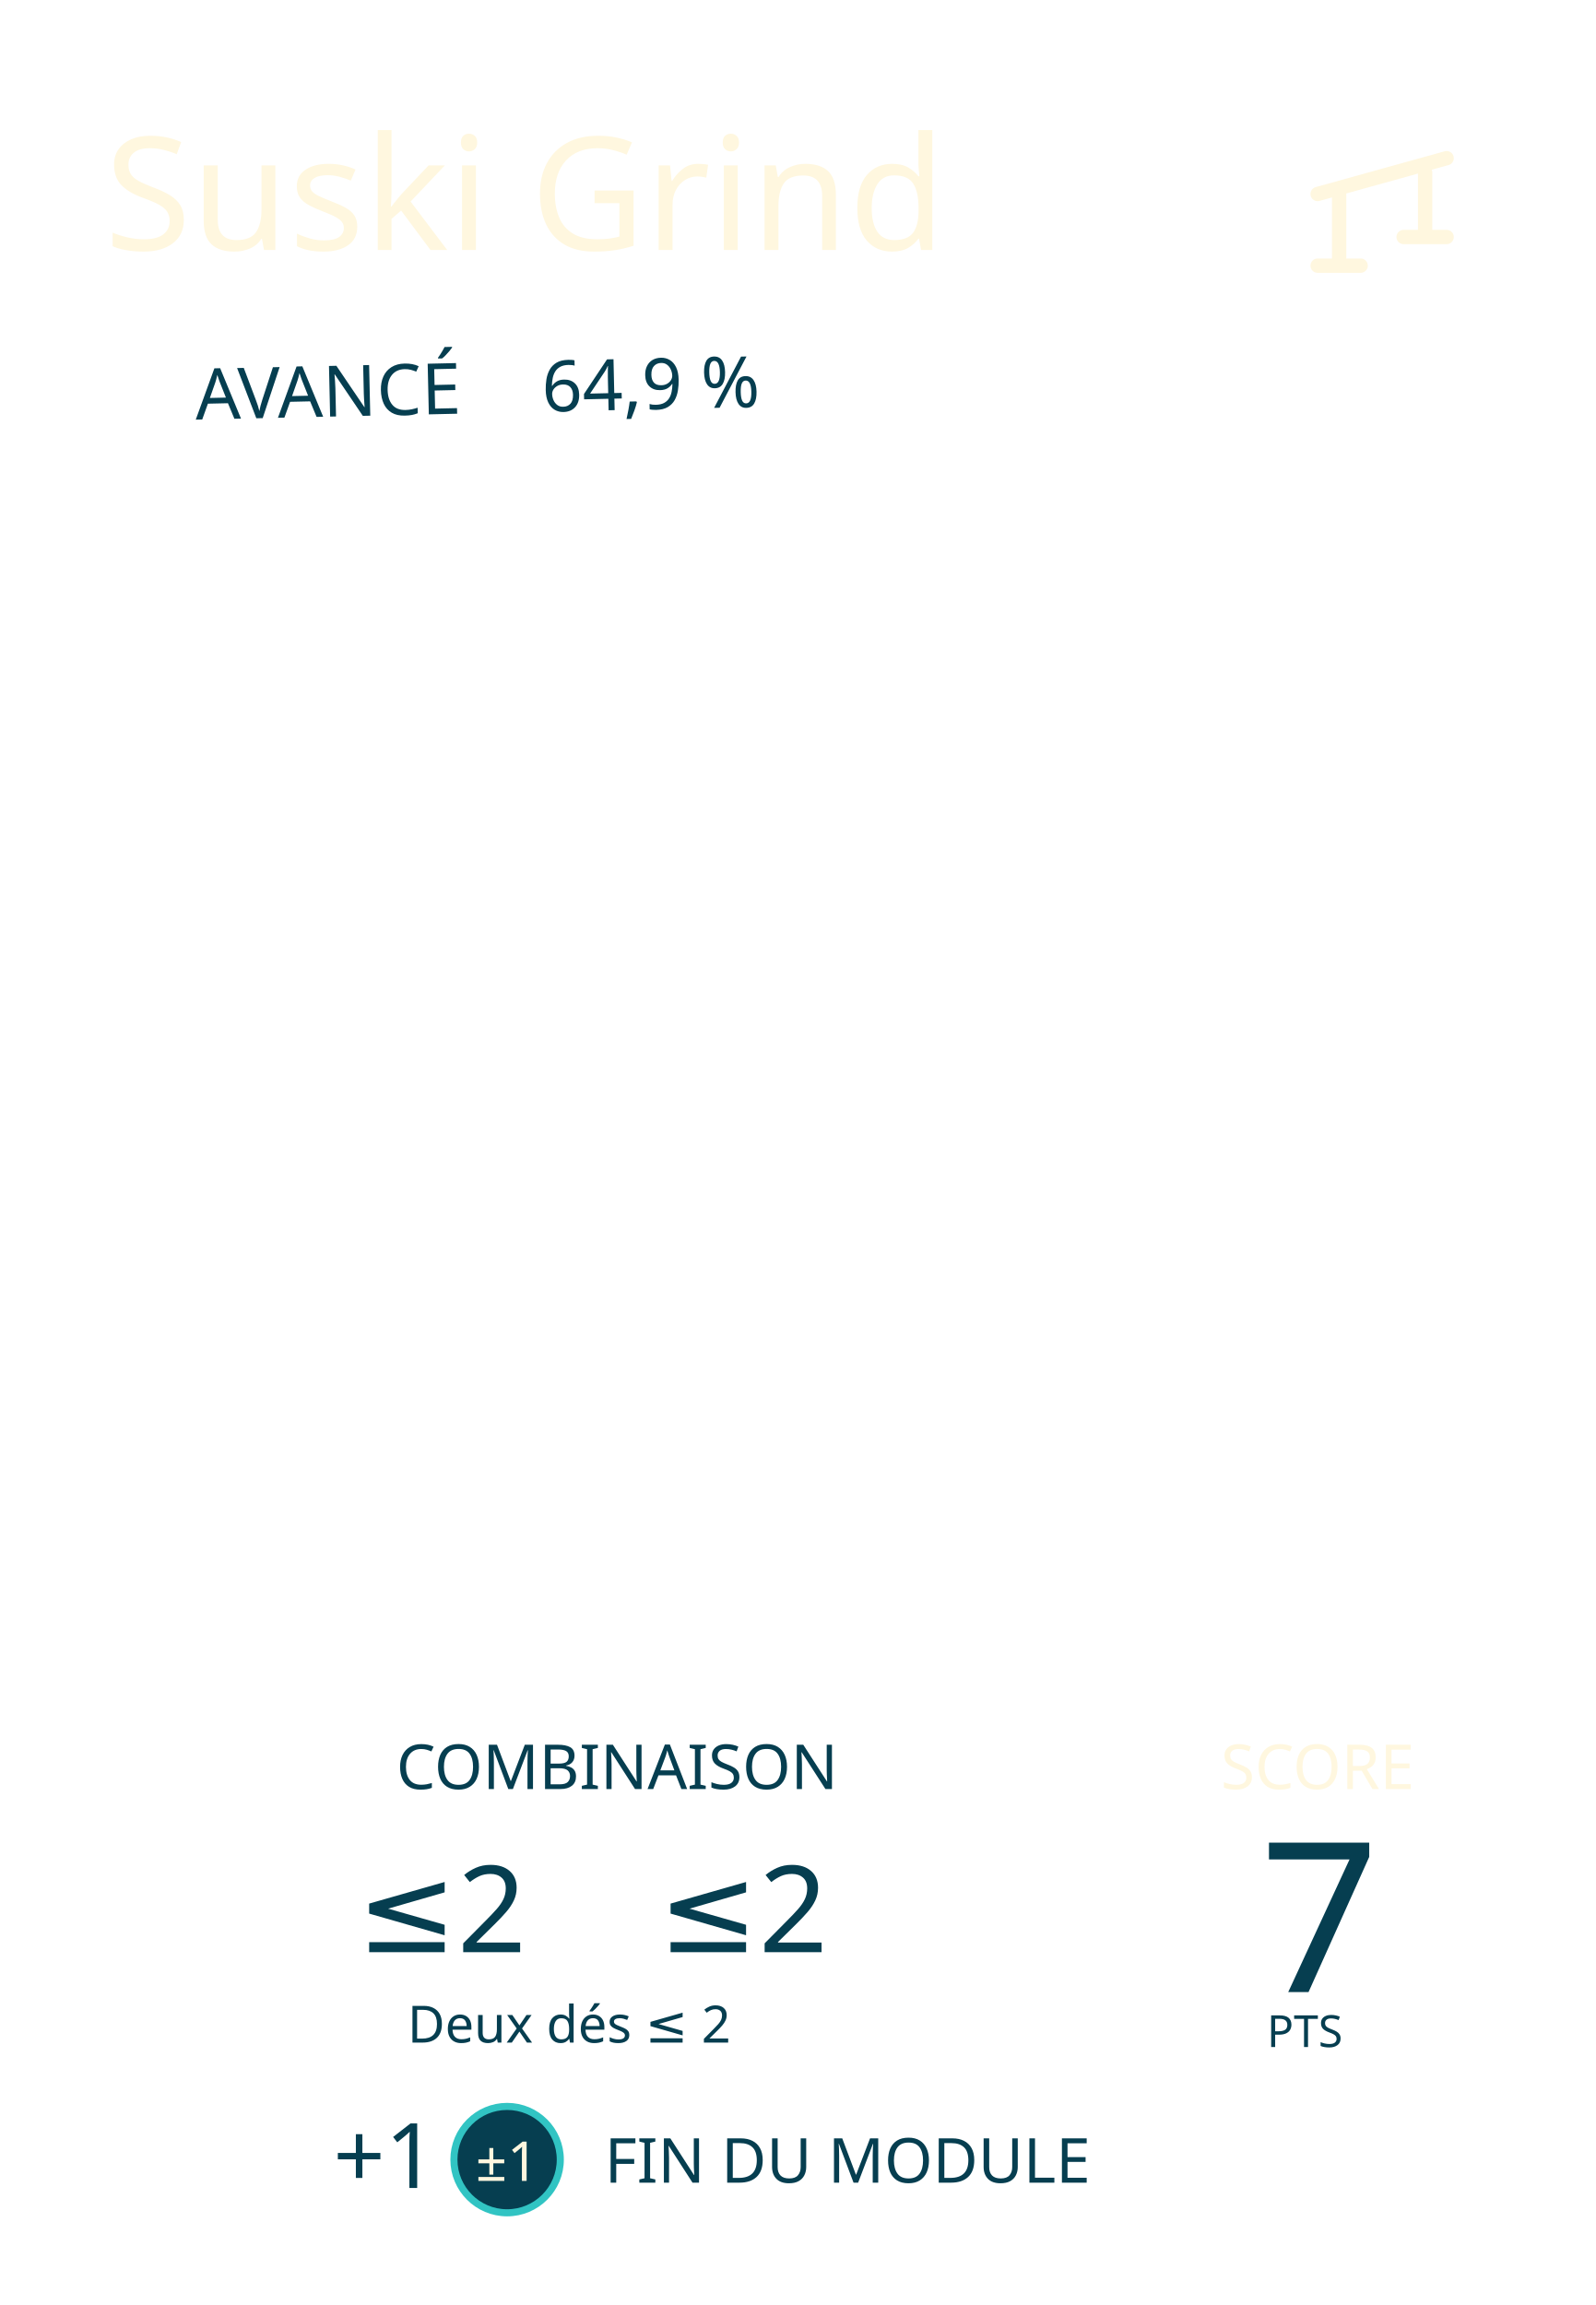
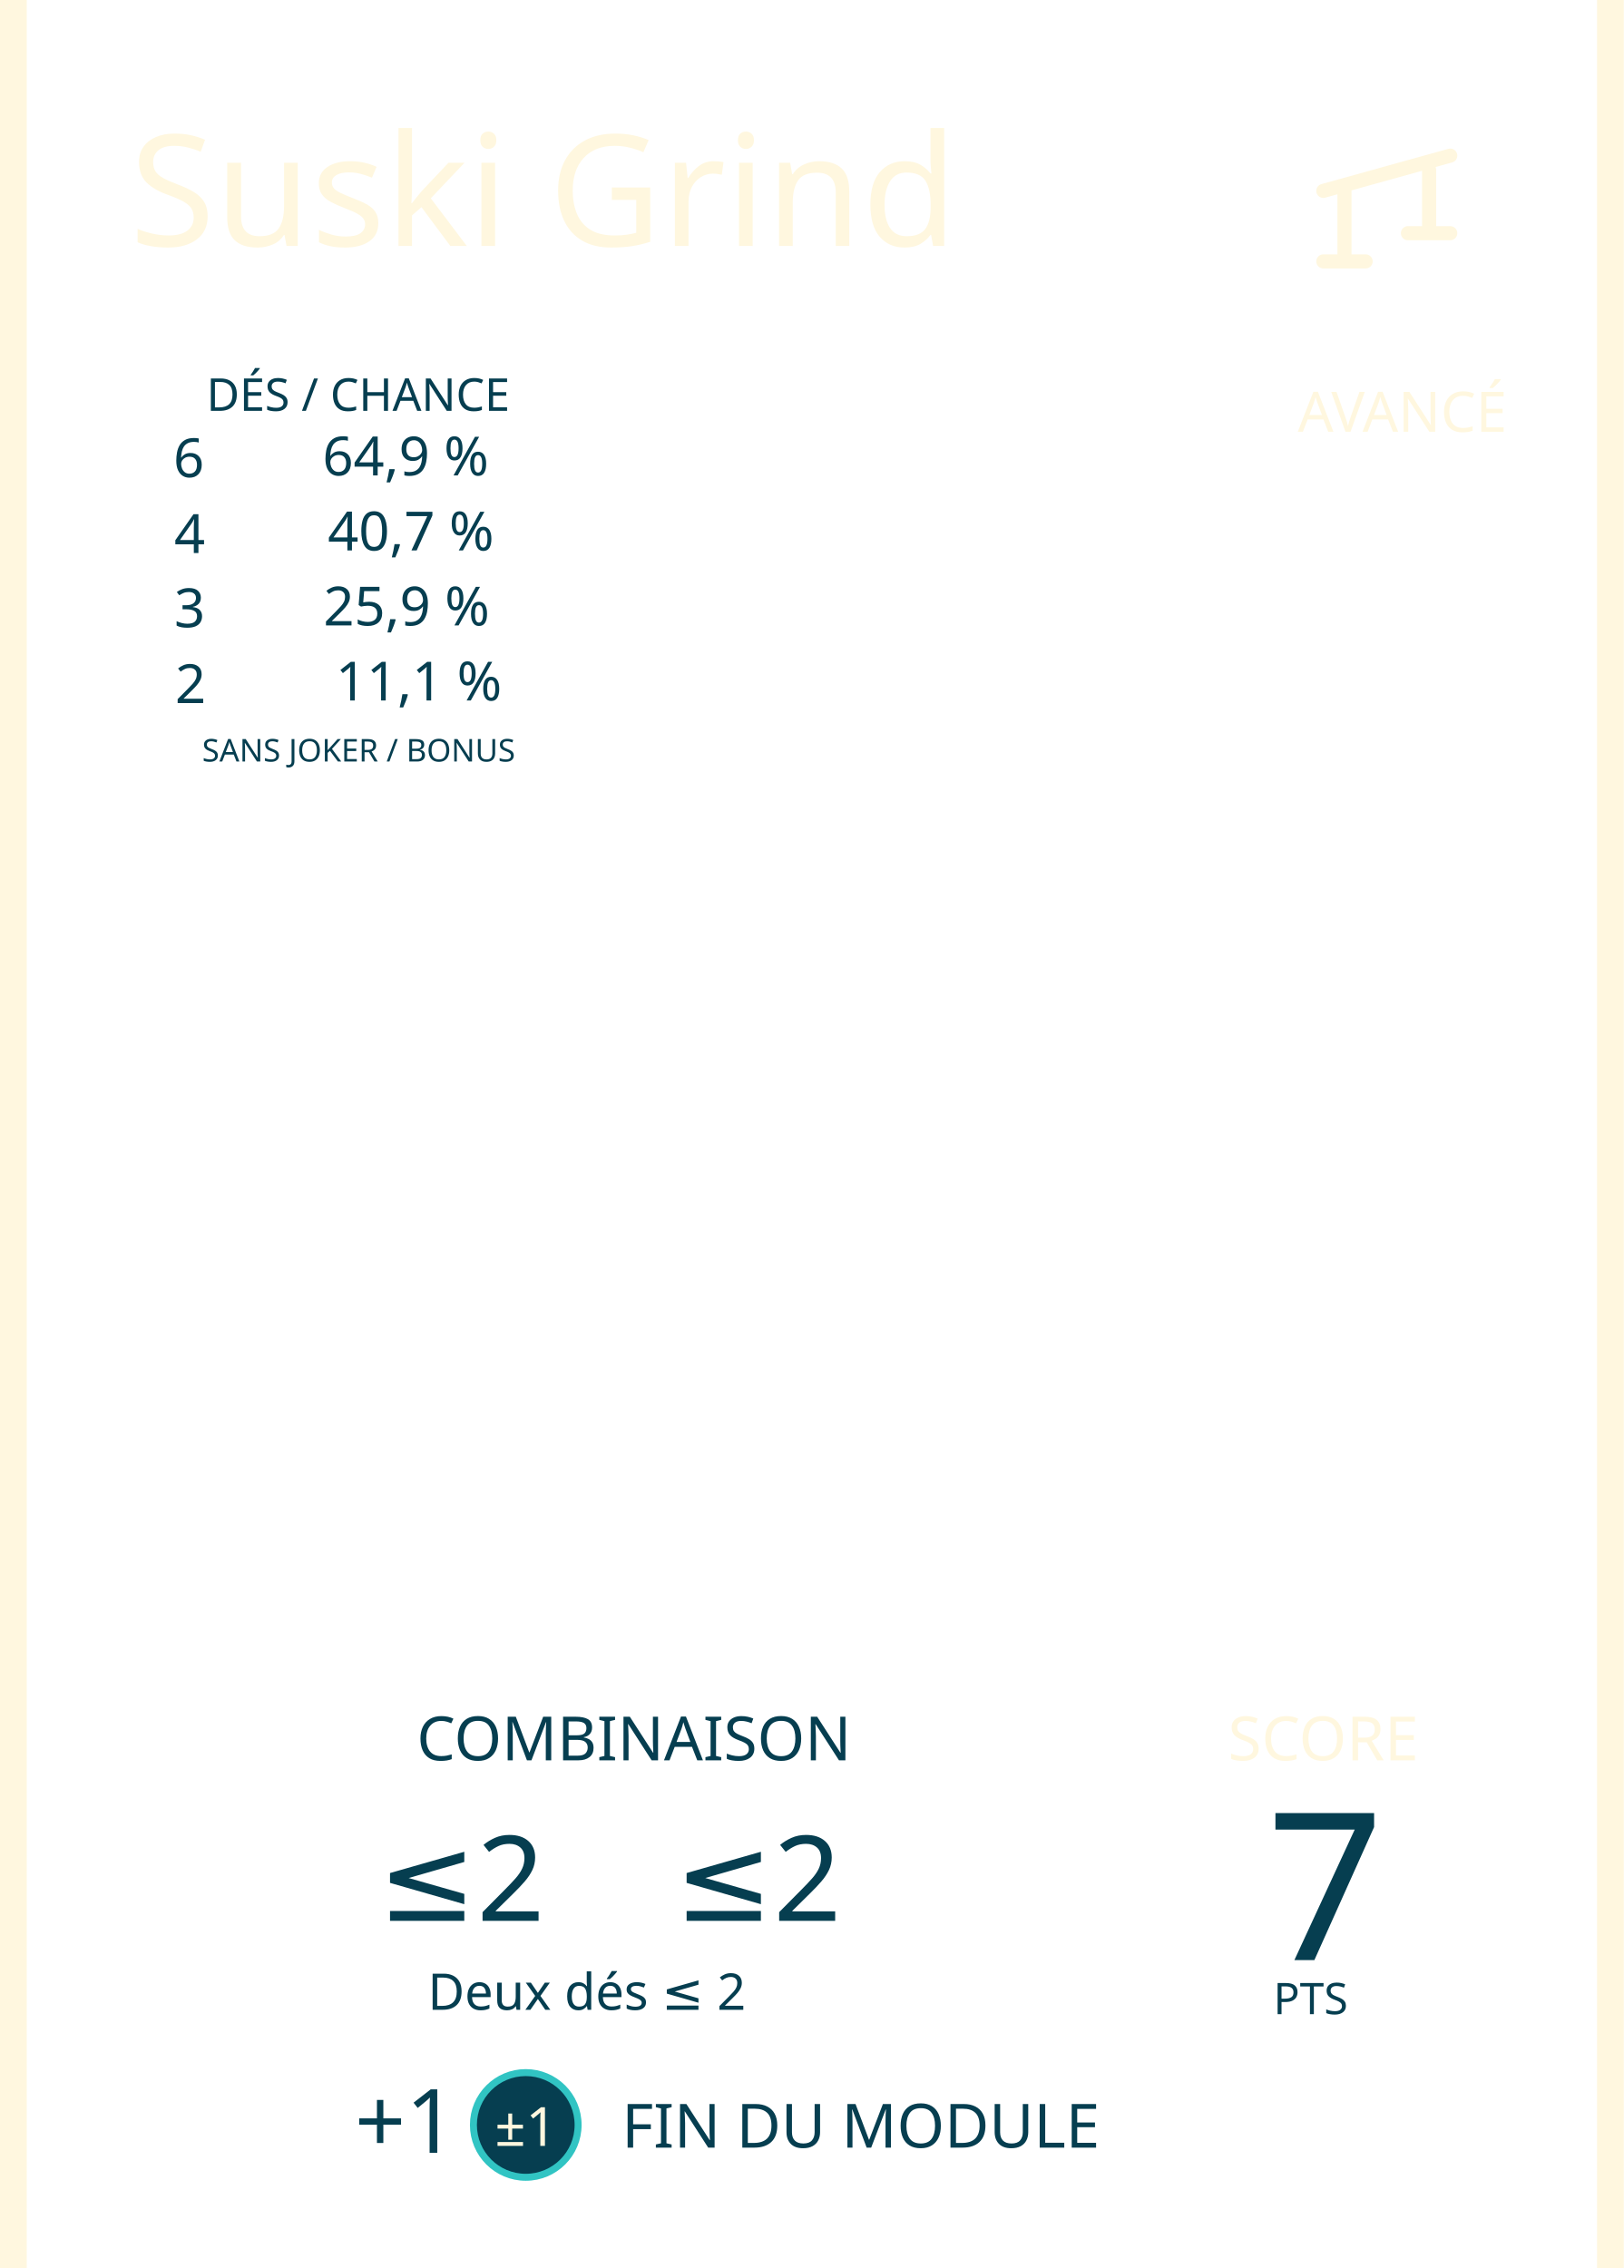
- <svg xmlns="http://www.w3.org/2000/svg" width="900" height="1300" viewBox="0 0 900 1300" role="img">
+ <svg xmlns="http://www.w3.org/2000/svg" width="1008" height="1408" viewBox="-15.341 0 930.682 1300" role="img">
  <g>
    <text x="59" y="141" fill="#fff7df" font-family="Impact,Arial Narrow,sans-serif" font-size="89" font-weight="400" id="card-title">Suski Grind</text>
    <g color="#fff7df">
      <svg x="731" y="69" width="97" height="97" class="type-icon type-slide" viewBox="0 0 24 24" fill="none" stroke="currentColor" stroke-width="2" stroke-linecap="round" stroke-linejoin="round" role="img" aria-label="slide">
        <path d="m3 10 18-5M6 10v10m12-13v9M3 20h6m6-4h6" />
      </svg>
    </g>
-     <g id="badge-information" transform="rotate(-1.3 250 217)">
-       <text x="110" y="233.5" fill="#063e50" font-family="Impact,Arial Narrow,sans-serif" font-size="40" font-weight="400" id="badge-label">AVANCÉ</text>
-       <text x="305.5" y="233.5" fill="#063e50" font-family="Impact,Arial Narrow,sans-serif" font-size="40" font-weight="400" id="badge-chance">64,9 %</text>
+     <g id="badge-information">
+       <text x="103" y="235.5" fill="#063e50" font-family="Impact,Arial Narrow,sans-serif" font-size="26" font-weight="400">DÉS / CHANCE</text>
+       <text x="84" y="273.5" fill="#063e50" font-family="Impact,Arial Narrow,sans-serif" font-size="31" font-weight="400">6</text>
+       <text x="169.5" y="272.5" fill="#063e50" font-family="Impact,Arial Narrow,sans-serif" font-size="31" font-weight="400">64,9 %</text>
+       <text x="84.5" y="317" fill="#063e50" font-family="Impact,Arial Narrow,sans-serif" font-size="31" font-weight="400">4</text>
+       <text x="172.5" y="315.5" fill="#063e50" font-family="Impact,Arial Narrow,sans-serif" font-size="31" font-weight="400">40,7 %</text>
+       <text x="84.5" y="359.5" fill="#063e50" font-family="Impact,Arial Narrow,sans-serif" font-size="31" font-weight="400">3</text>
+       <text x="170" y="358.5" fill="#063e50" font-family="Impact,Arial Narrow,sans-serif" font-size="31" font-weight="400">25,9 %</text>
+       <text x="85" y="403" fill="#063e50" font-family="Impact,Arial Narrow,sans-serif" font-size="31" font-weight="400">2</text>
+       <text x="177" y="401.5" fill="#063e50" font-family="Impact,Arial Narrow,sans-serif" font-size="31" font-weight="400">11,1 %</text>
+       <text x="100.5" y="436.5" fill="#063e50" font-family="Impact,Arial Narrow,sans-serif" font-size="18" font-weight="400">SANS JOKER / BONUS</text>
+       <text x="728.5" y="247.5" fill="#fff7df" font-family="Impact,Arial Narrow,sans-serif" font-size="32" font-weight="400" id="badge-label">AVANCÉ</text>
    </g>
    <text x="223.5" y="1009" fill="#063e50" font-family="Impact,Arial Narrow,sans-serif" font-size="35" font-weight="400" id="requirement-heading">COMBINAISON</text>
    <text x="201" y="1101" fill="#063e50" font-family="Impact,Arial Narrow,sans-serif" font-size="68" font-weight="400" id="socket-0">≤2</text>
    <text x="371" y="1101" fill="#063e50" font-family="Impact,Arial Narrow,sans-serif" font-size="68" font-weight="400" id="socket-1">≤2</text>
    <text x="321" y="1152" fill="#063e50" font-size="29" font-weight="400" text-anchor="middle" font-family="Arial Narrow,Segoe UI,sans-serif">Deux dés ≤ 2</text>
    <text x="688.5" y="1009" fill="#fff7df" font-family="Impact,Arial Narrow,sans-serif" font-size="35" font-weight="400" id="score-heading">SCORE</text>
    <g id="score-information">
      <text x="710.5" y="1123.5" fill="#063e50" font-family="Impact,Arial Narrow,sans-serif" font-size="118" font-weight="400" id="card-score">7</text>
      <text x="714.5" y="1154.5" fill="#063e50" font-family="Impact,Arial Narrow,sans-serif" font-size="25" font-weight="400" id="score-unit">PTS</text>
    </g>
    <text x="188" y="1234" fill="#063e50" font-family="Impact,Arial Narrow,sans-serif" font-size="51" font-weight="400">+1</text>
    <g transform="translate(286 1218)">
      <circle r="30" fill="#063e50" stroke="#31c4c3" stroke-width="4" />
      <text x="0" y="12" fill="#fff7df" font-family="Impact,Arial Narrow,sans-serif" font-size="31" font-weight="400" text-anchor="middle">±1</text>
    </g>
    <text x="341" y="1231" fill="#063e50" font-family="Impact,Arial Narrow,sans-serif" font-size="35" font-weight="400">FIN DU MODULE</text>
  </g>
+   <rect x="-15.341" y="0" width="15.341" height="1300" fill="#fff7df" />
+   <rect x="900" y="0" width="15.341" height="1300" fill="#fff7df" />
</svg>
